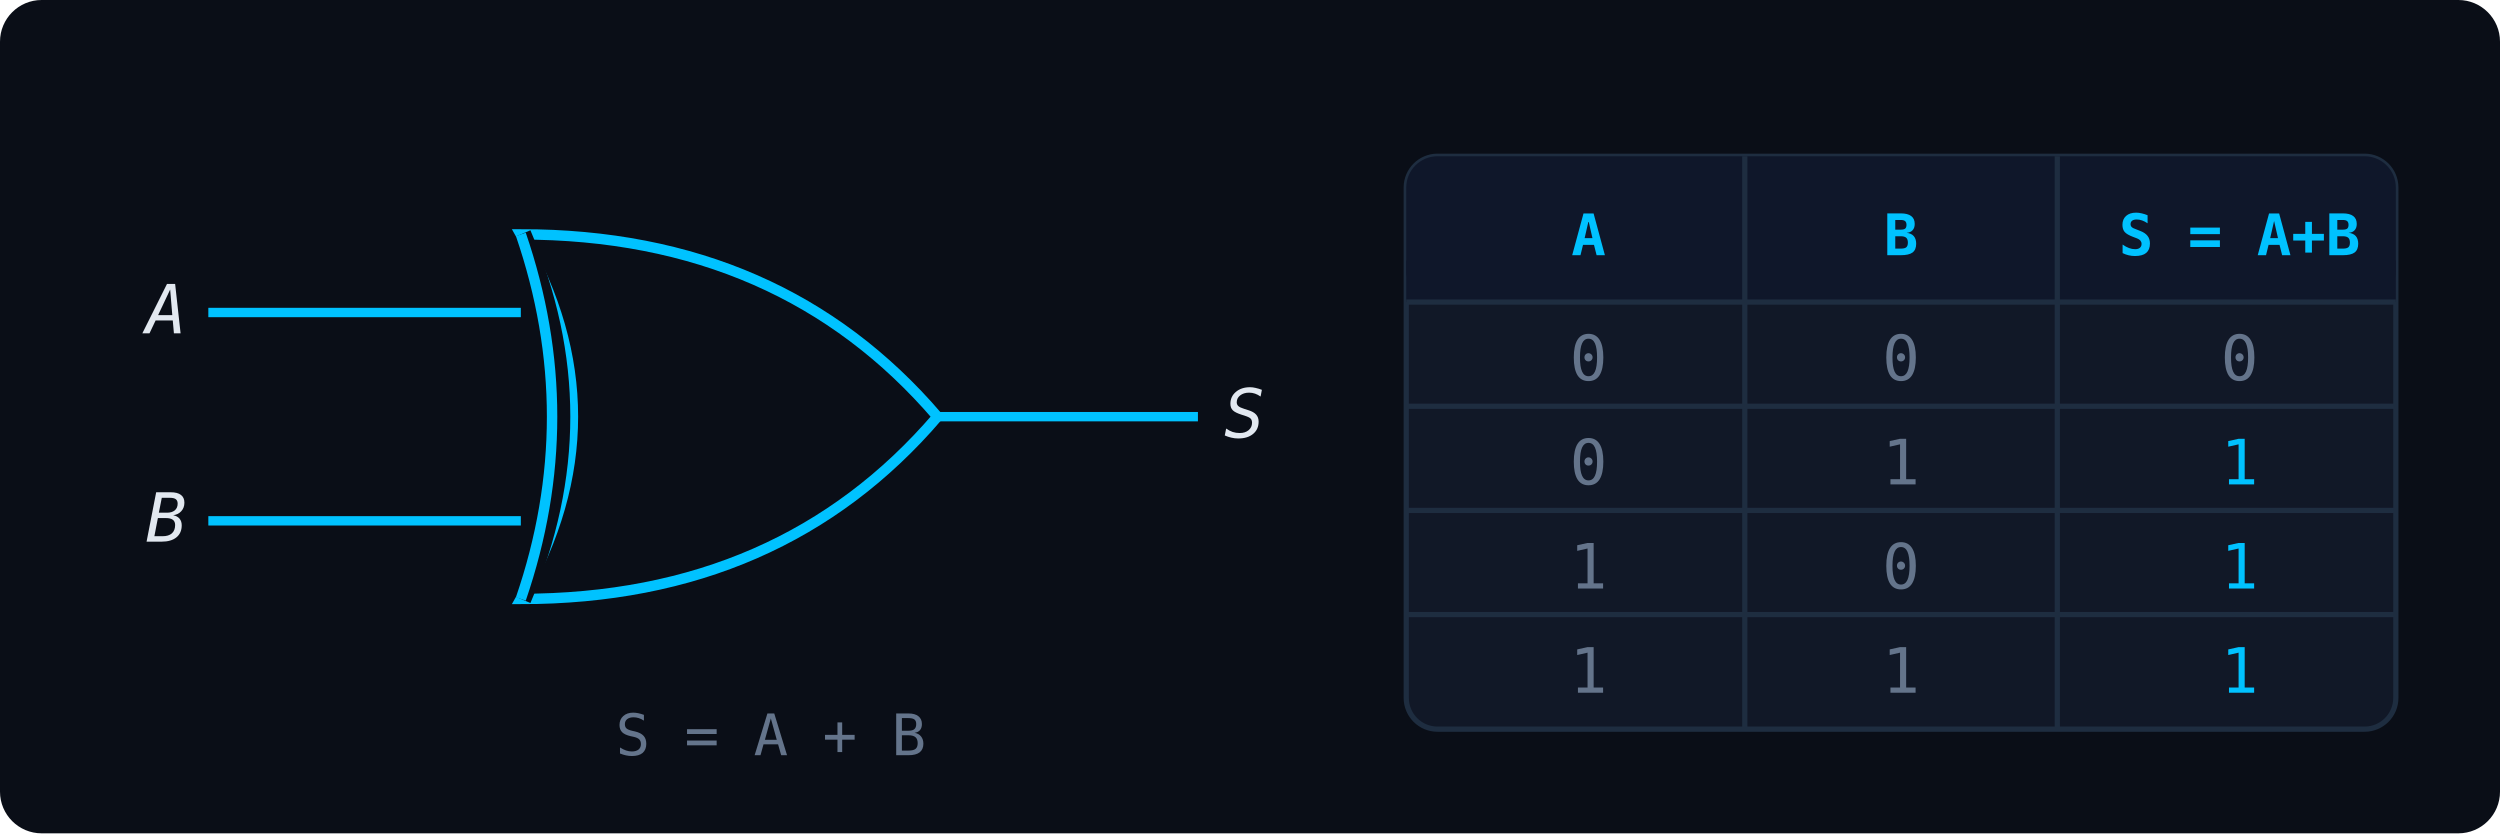
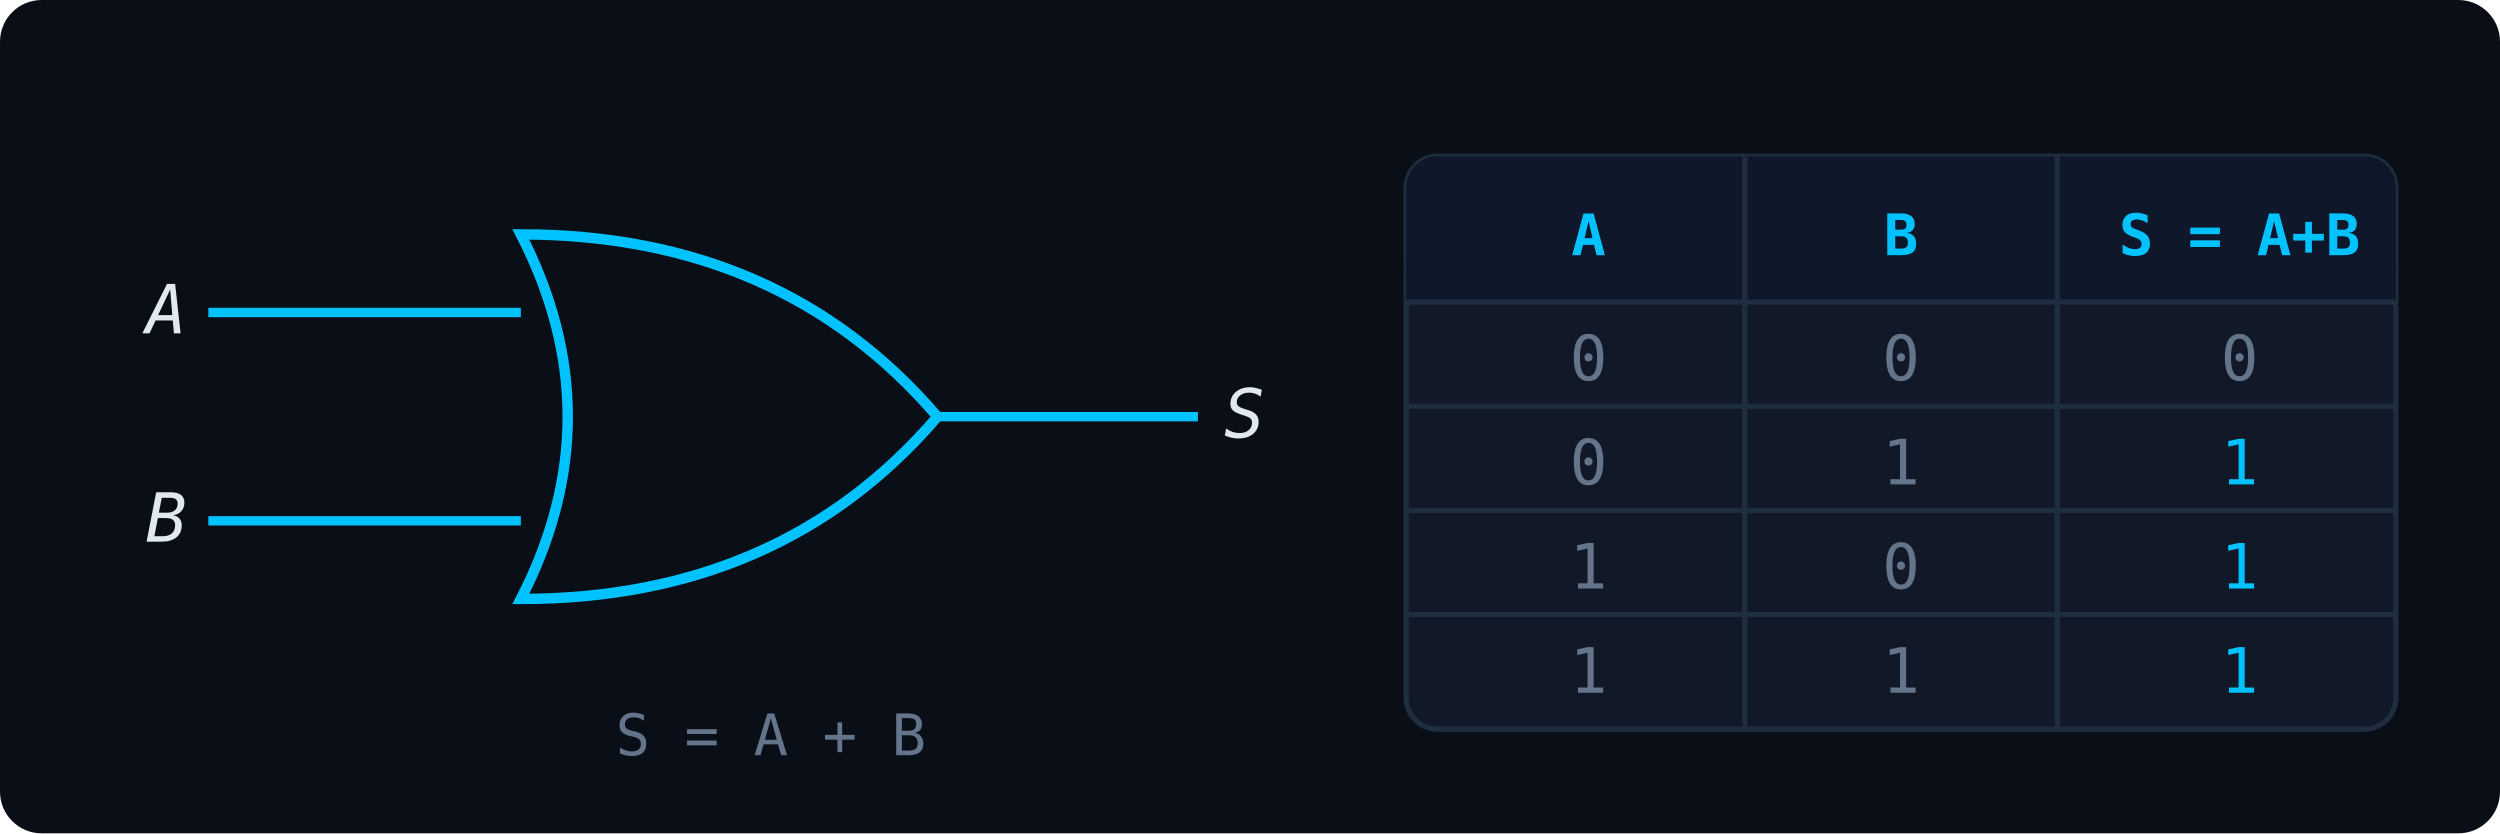
<svg xmlns="http://www.w3.org/2000/svg" viewBox="0 0 480 160" font-family="IBM Plex Mono, monospace" font-size="12">
  <rect width="480" height="160" fill="#0a0e17" rx="8" />
  <line x1="40" y1="60" x2="100" y2="60" stroke="#00c2ff" stroke-width="1.8" />
  <line x1="40" y1="100" x2="100" y2="100" stroke="#00c2ff" stroke-width="1.8" />
-   <path d="M100,45 Q120,80 100,115 Q150,115 180,80 Q150,45 100,45 Z" fill="none" stroke="#00c2ff" stroke-width="2" />
-   <path d="M100,45 Q115,80 100,115" fill="none" stroke="#0a0e17" stroke-width="4" />
-   <path d="M100,45 Q112,80 100,115" fill="none" stroke="#00c2ff" stroke-width="2" />
+   <path d="M100,45 Q150,45 180,80 Q150,115 100,115 Q118,80 100,45 Z" fill="#0a0e17" stroke="#00c2ff" stroke-width="2" />
  <line x1="180" y1="80" x2="230" y2="80" stroke="#00c2ff" stroke-width="1.8" />
  <text x="28" y="64" fill="#e2e8f0" font-size="13" font-style="italic">A</text>
  <text x="28" y="104" fill="#e2e8f0" font-size="13" font-style="italic">B</text>
  <text x="235" y="84" fill="#e2e8f0" font-size="13" font-style="italic">S</text>
  <text x="148" y="145" fill="#64748b" font-size="11" text-anchor="middle">S = A + B</text>
  <rect x="270" y="30" width="190" height="110" rx="6" fill="#111827" stroke="#1e2d40" stroke-width="1" />
  <rect x="270" y="30" width="190" height="28" rx="6" fill="#0f172a" />
  <rect x="270" y="50" width="190" height="8" fill="#0f172a" />
  <text x="305" y="49" fill="#00c2ff" font-size="11" text-anchor="middle" font-weight="600">A</text>
  <text x="365" y="49" fill="#00c2ff" font-size="11" text-anchor="middle" font-weight="600">B</text>
  <text x="430" y="49" fill="#00c2ff" font-size="11" text-anchor="middle" font-weight="600">S = A+B</text>
  <line x1="270" y1="58" x2="460" y2="58" stroke="#1e2d40" stroke-width="1" />
  <line x1="270" y1="78" x2="460" y2="78" stroke="#1e2d40" stroke-width="1" />
  <line x1="270" y1="98" x2="460" y2="98" stroke="#1e2d40" stroke-width="1" />
  <line x1="270" y1="118" x2="460" y2="118" stroke="#1e2d40" stroke-width="1" />
  <line x1="335" y1="30" x2="335" y2="140" stroke="#1e2d40" stroke-width="1" />
  <line x1="395" y1="30" x2="395" y2="140" stroke="#1e2d40" stroke-width="1" />
  <text x="305" y="73" fill="#64748b" font-size="12" text-anchor="middle">0</text>
  <text x="365" y="73" fill="#64748b" font-size="12" text-anchor="middle">0</text>
  <text x="430" y="73" fill="#64748b" font-size="12" text-anchor="middle">0</text>
  <text x="305" y="93" fill="#64748b" font-size="12" text-anchor="middle">0</text>
  <text x="365" y="93" fill="#64748b" font-size="12" text-anchor="middle">1</text>
  <text x="430" y="93" fill="#00c2ff" font-size="12" text-anchor="middle">1</text>
  <text x="305" y="113" fill="#64748b" font-size="12" text-anchor="middle">1</text>
  <text x="365" y="113" fill="#64748b" font-size="12" text-anchor="middle">0</text>
  <text x="430" y="113" fill="#00c2ff" font-size="12" text-anchor="middle">1</text>
  <text x="305" y="133" fill="#64748b" font-size="12" text-anchor="middle">1</text>
  <text x="365" y="133" fill="#64748b" font-size="12" text-anchor="middle">1</text>
  <text x="430" y="133" fill="#00c2ff" font-size="12" text-anchor="middle">1</text>
</svg>
